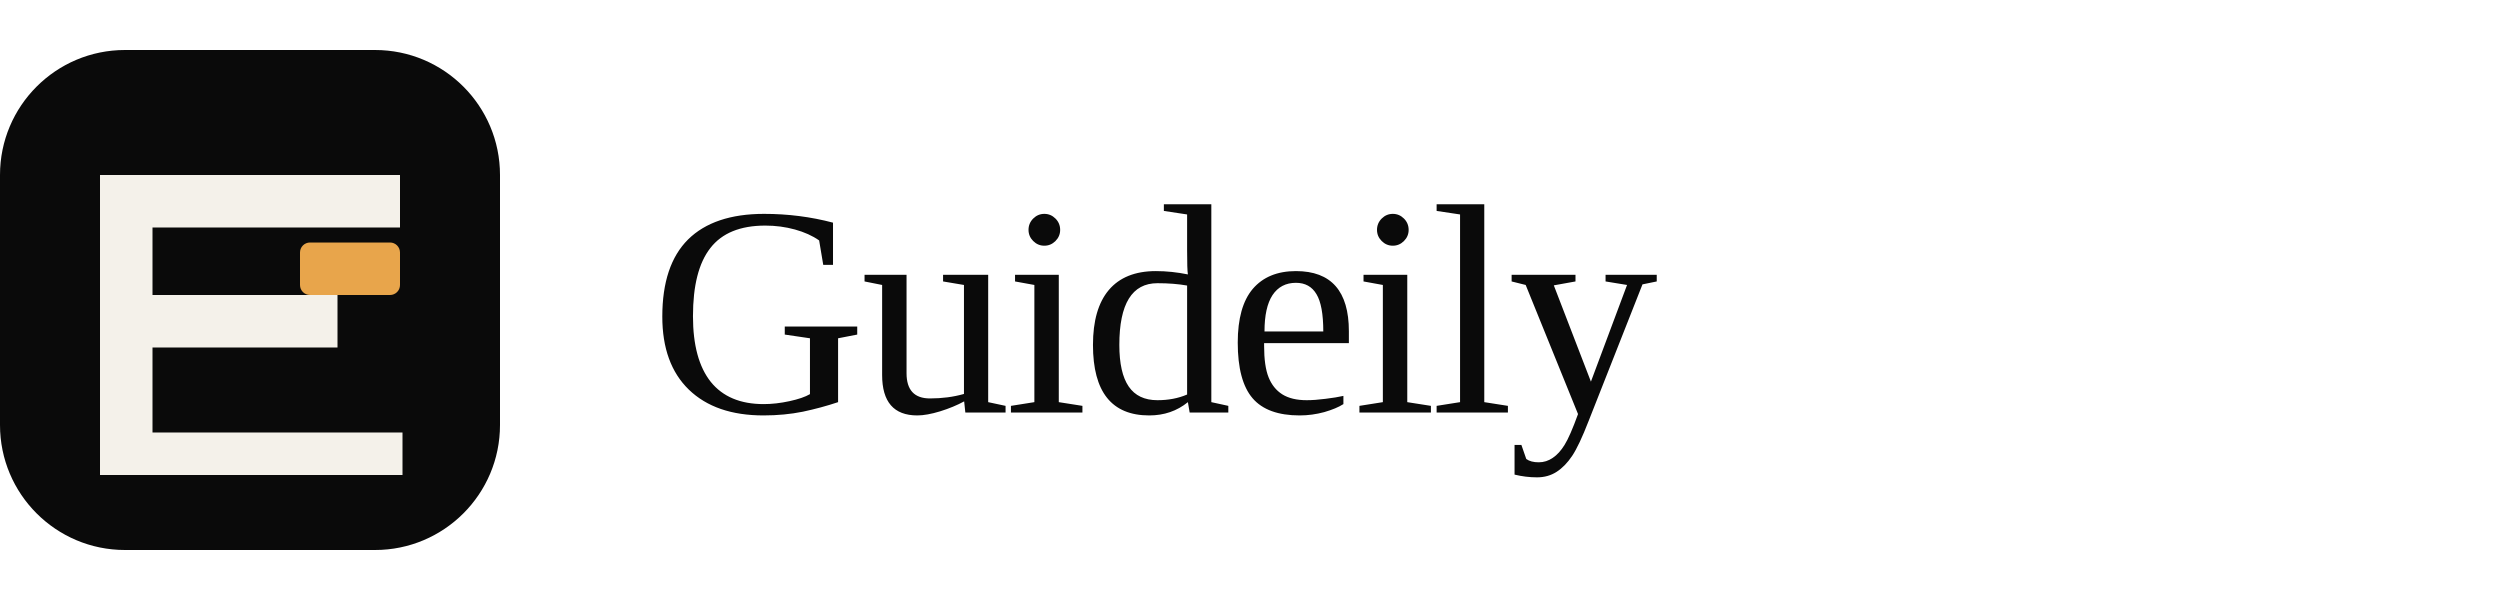
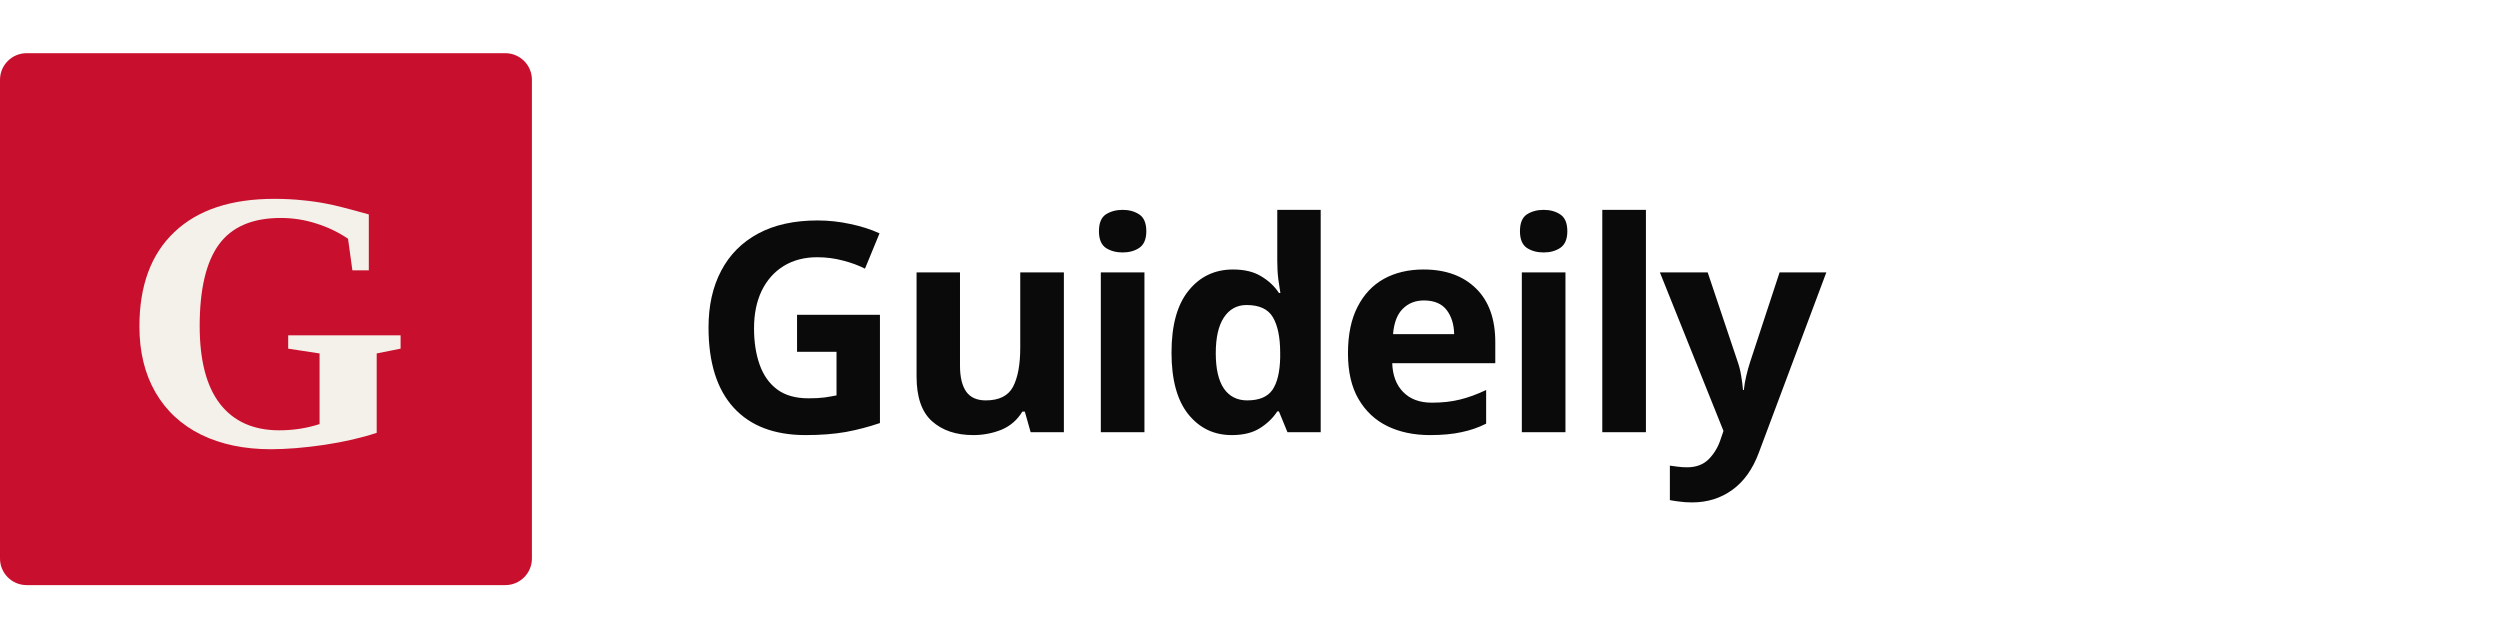
- <svg xmlns="http://www.w3.org/2000/svg" viewBox="0 0 200 48" fill="none" role="img" aria-label="Guideily">
-   <rect x="0" y="4" width="40" height="40" rx="10" fill="#0A0A0A" />
-   <path d="M8 14h24v4.2H12.2v5.4h14.8v4.2H12.2v6.8h20V38H8V14z" fill="#F4F1EA" />
-   <rect x="24" y="19.4" width="8" height="4.2" rx="0.8" fill="#E8A54B" />
-   <text x="52" y="33" font-family="Georgia, 'Times New Roman', serif" font-size="24" font-weight="400" letter-spacing="-0.02em" fill="#0A0A0A">Guideily</text>
+ <svg xmlns="http://www.w3.org/2000/svg" viewBox="0 0 188 48" role="img" aria-label="Guideily">
+   <rect x="0" y="4" width="40" height="40" rx="2" fill="#C8102E" />
+   <text x="20" y="33.5" text-anchor="middle" font-family="Georgia, 'Times New Roman', Times, serif" font-size="28" font-weight="700" fill="#F4F1EA">G</text>
+   <text x="52" y="32.5" font-family="IBM Plex Sans, system-ui, sans-serif" font-size="22" font-weight="600" letter-spacing="-0.03em" fill="#0A0A0A">Guideily</text>
</svg>
